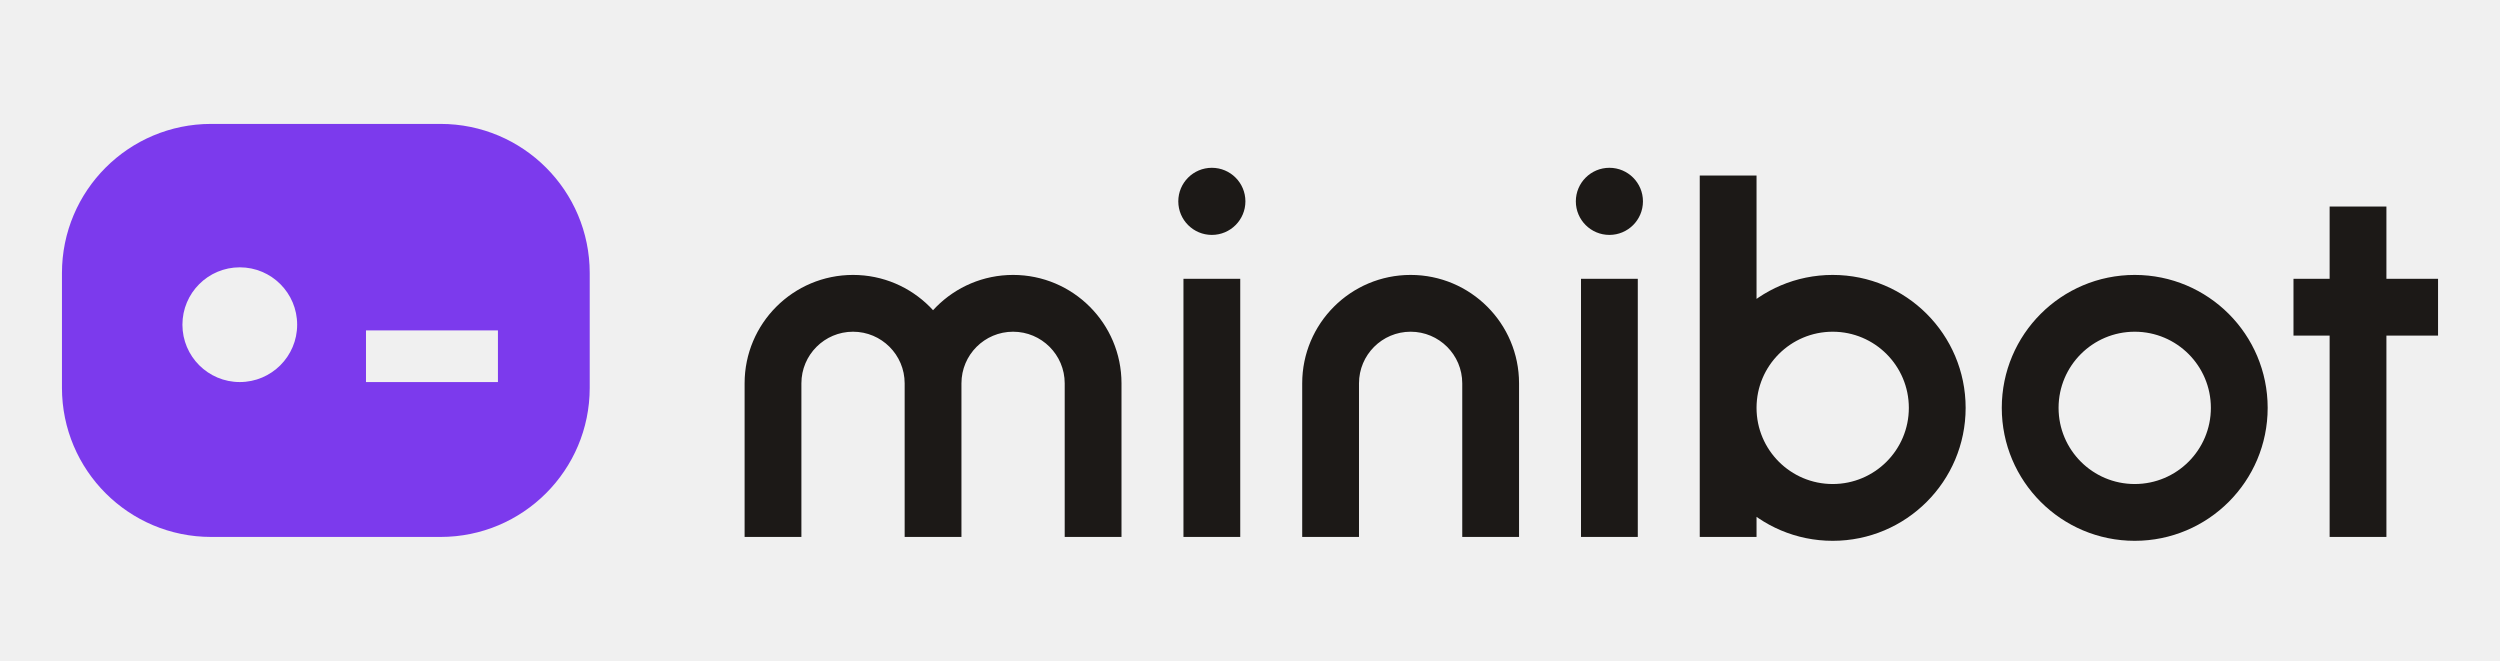
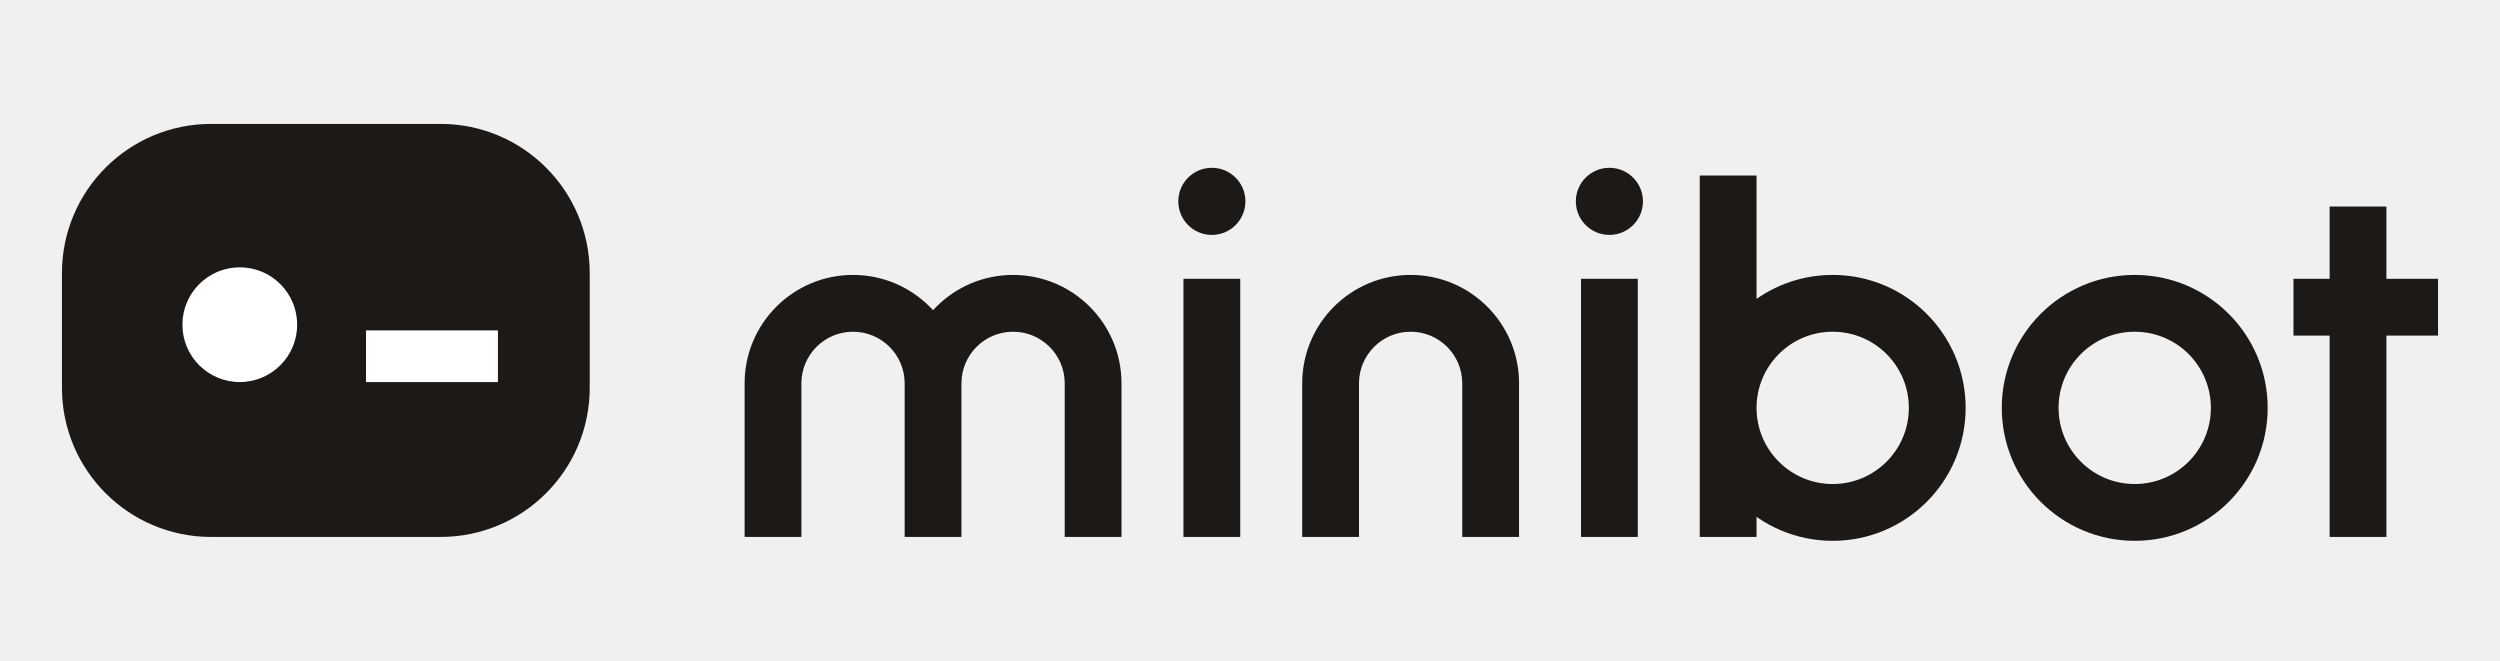
<svg xmlns="http://www.w3.org/2000/svg" viewBox="-24 0 968.444 256">
-   <path transform="translate(-40 -14.2222) scale(1.11111)" fill-rule="evenodd" fill="#7c3aed" d="M88 56h80a52 52 0 0 1 52 52v40a52 52 0 0 1-52 52H88a52 52 0 0 1-52-52v-40a52 52 0 0 1 52-52ZM98 106a20 20 0 1 0 0 40a20 20 0 1 0 0 -40ZM142 128h46v18h-46Z" />
+   <path transform="translate(-40 -14.2222) scale(1.11111)" fill="#1c1917" d="M88 56h80a52 52 0 0 1 52 52v40a52 52 0 0 1-52 52H88a52 52 0 0 1-52-52v-40a52 52 0 0 1 52-52Z" />
+   <path transform="translate(-40 -14.2222) scale(1.11111)" fill="#ffffff" d="M98 106a20 20 0 1 0 0 40a20 20 0 1 0 0 -40ZM142 128h46v18h-46Z" />
  <path transform="translate(264.444 208) scale(1)" fill="#1c1917" d="M0 0V-59.5A42 42 0 0 1 84 -59.5V0H62V-59.5A20 20 0 0 0 22 -59.5V0ZM62 0V-59.5A42 42 0 0 1 146 -59.5V0H124V-59.5A20 20 0 0 0 84 -59.5V0ZM170 -100H192V0H170ZM181 -143A13 13 0 1 1 181 -117A13 13 0 1 1 181 -143ZM216 0V-59.5A42 42 0 0 1 300 -59.5V0H278V-59.5A20 20 0 0 0 238 -59.5V0ZM324 -100H346V0H324ZM335 -143A13 13 0 1 1 335 -117A13 13 0 1 1 335 -143ZM370 -140H392V0H370ZM421.5 -101.5A51.5 51.5 0 1 1 421.5 1.5A51.5 51.5 0 1 1 421.5 -101.5ZM421.5 -79.5A29.5 29.5 0 1 0 421.5 -20.5A29.5 29.5 0 1 0 421.5 -79.5ZM538.5 -101.5A51.5 51.5 0 1 1 538.5 1.5A51.5 51.5 0 1 1 538.5 -101.5ZM538.5 -79.5A29.5 29.5 0 1 0 538.5 -20.5A29.5 29.5 0 1 0 538.5 -79.5ZM614 -128H636V0H614ZM600 -100H656V-78H600Z" />
</svg>
